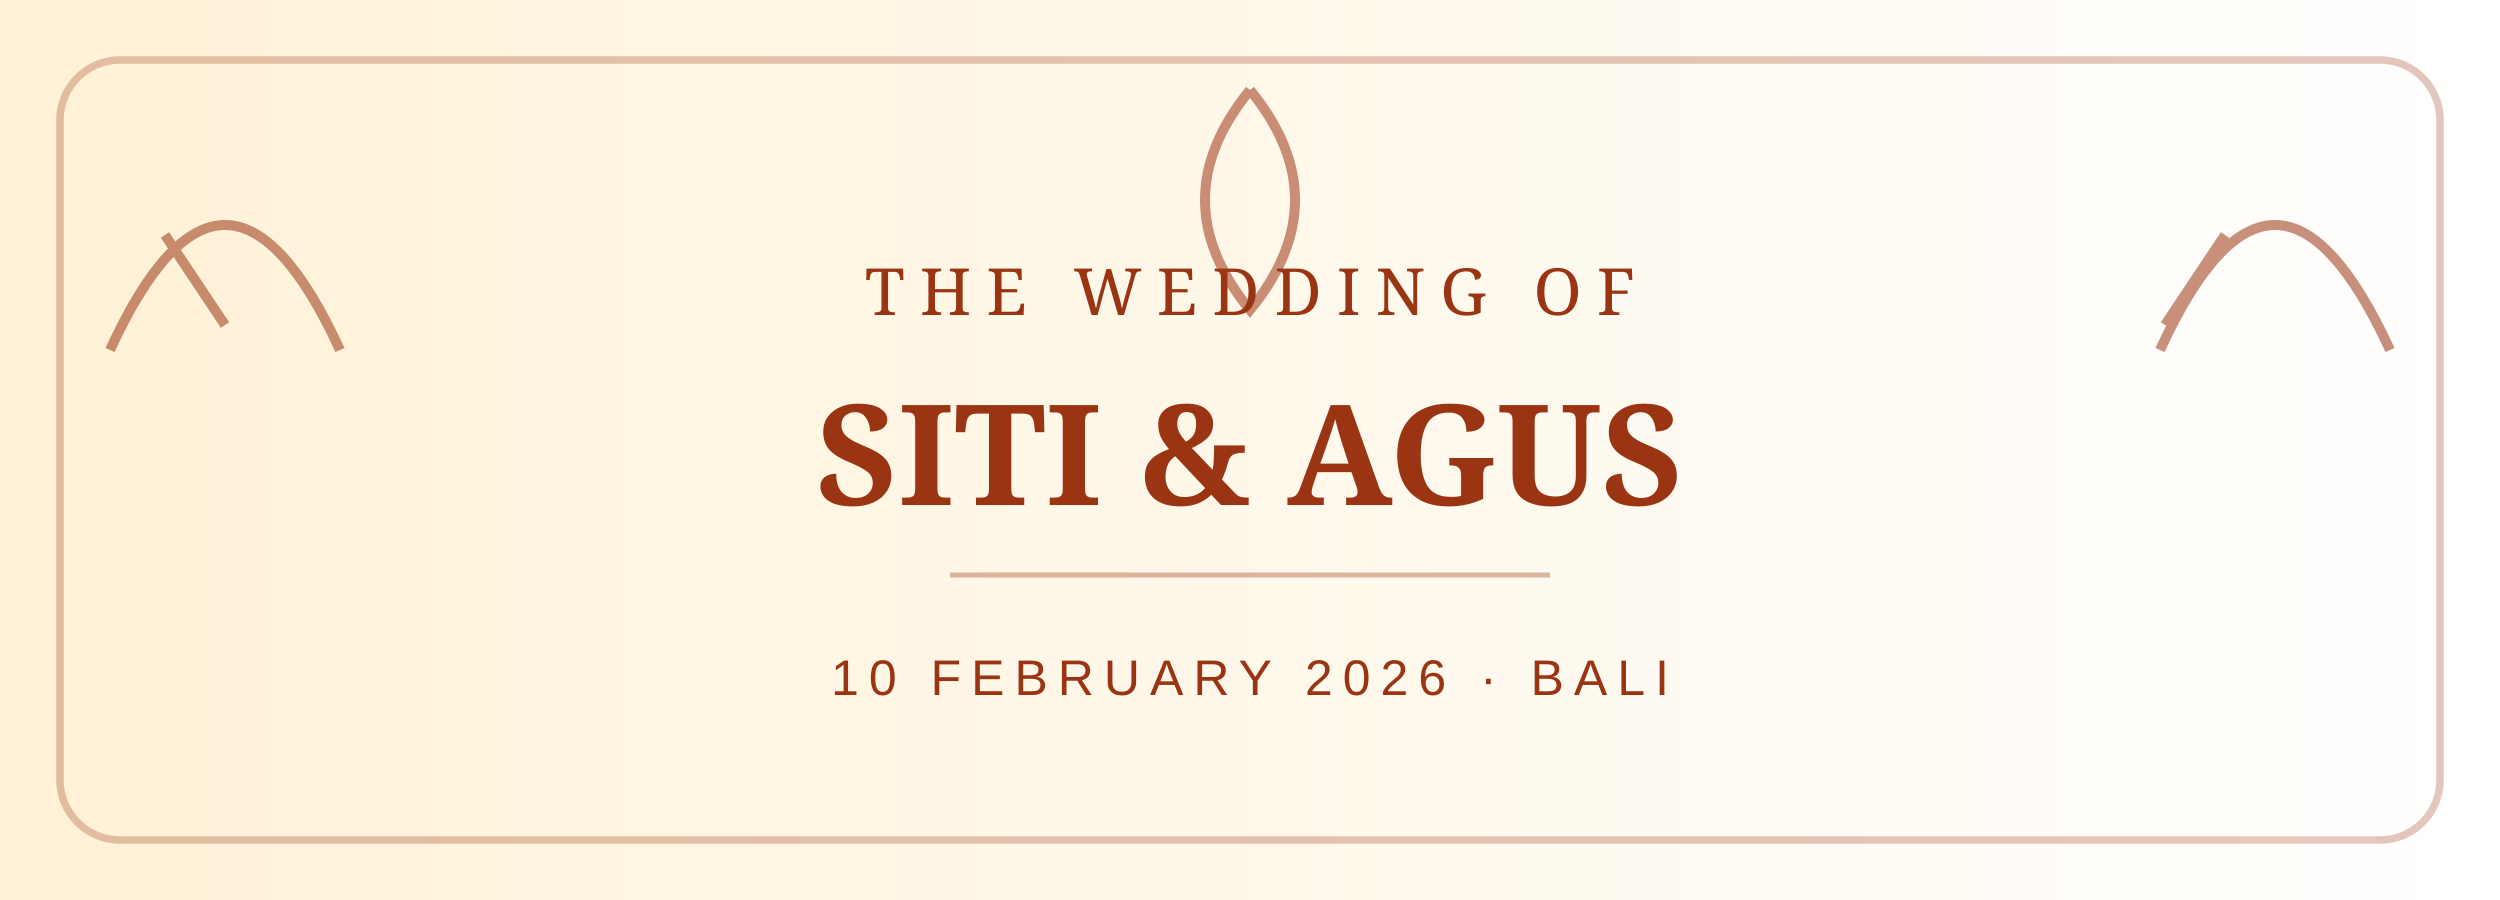
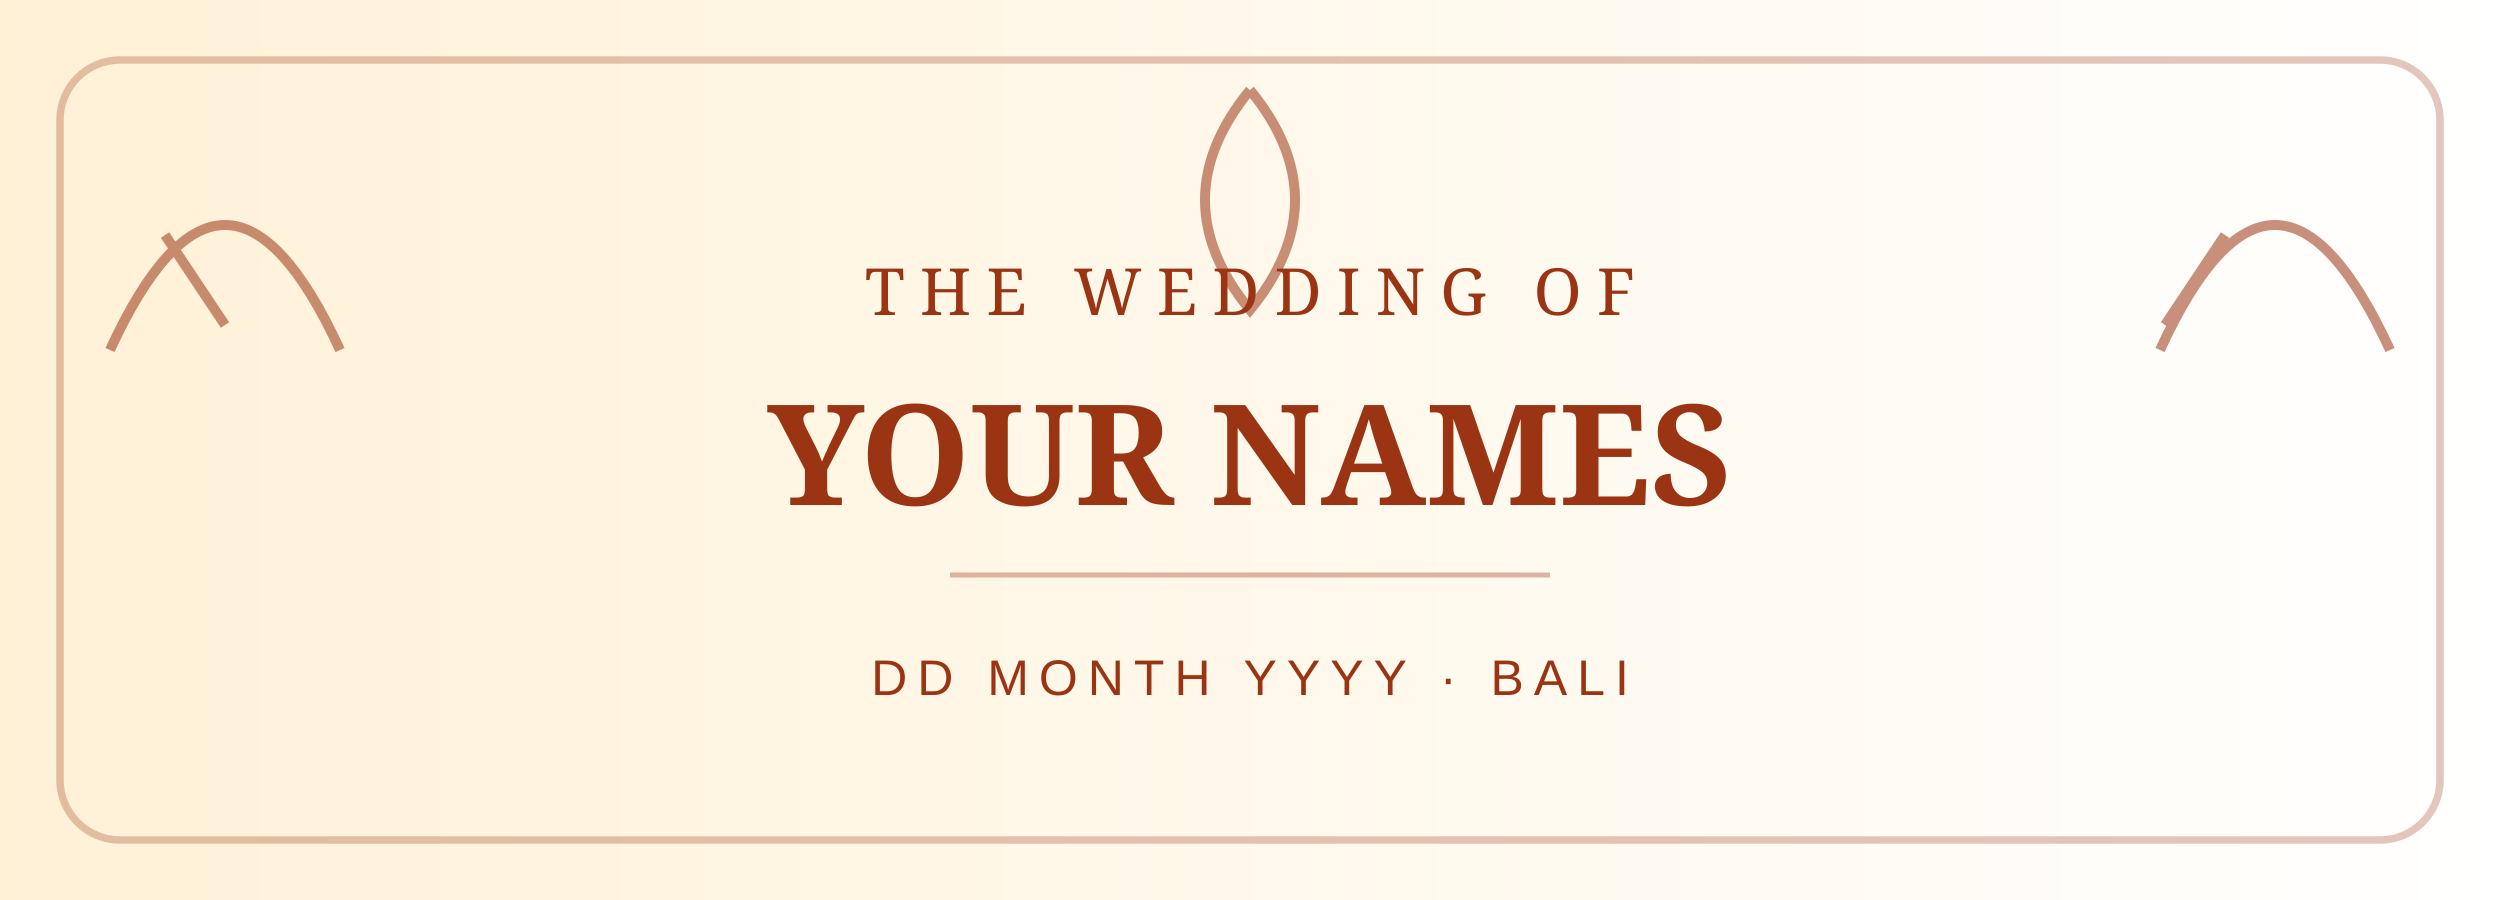
<svg xmlns="http://www.w3.org/2000/svg" viewBox="0 0 500 180" role="img" aria-label="Bali Ayu wedding invitation visual">
  <defs>
    <linearGradient id="g" x1="0" x2="1">
      <stop stop-color="#fff1d6" />
      <stop offset="1" stop-color="#ffffff" />
    </linearGradient>
  </defs>
  <rect width="500" height="180" fill="url(#g)" />
  <g fill="none" stroke="#9a3412" stroke-width="2" opacity=".55">
    <path d="M22 70Q45 20 68 70M432 70Q455 20 478 70" />
    <path d="M45 65l-12-18m400 18l12-18M250 18q-18 22 0 44q18-22 0-44" />
  </g>
  <rect x="12" y="12" width="476" height="156" rx="12" fill="none" stroke="#9a3412" stroke-width="1.5" opacity=".28" />
  <text x="250" y="63" text-anchor="middle" font-family="Georgia,serif" font-size="13" fill="#9a3412" letter-spacing="3">THE WEDDING OF</text>
-   <text x="250" y="101" text-anchor="middle" font-family="Georgia,serif" font-size="28" font-weight="700" fill="#9a3412">SITI &amp; AGUS</text>
+   <text x="250" y="101" text-anchor="middle" font-family="Georgia,serif" font-size="28" font-weight="700" fill="#9a3412">YOUR NAMES</text>
  <line x1="190" y1="115" x2="310" y2="115" stroke="#9a3412" opacity=".35" />
-   <text x="250" y="139" text-anchor="middle" font-family="Arial,sans-serif" font-size="10" fill="#9a3412" letter-spacing="2">10 FEBRUARY 2026 · BALI</text>
+   <text x="250" y="139" text-anchor="middle" font-family="Arial,sans-serif" font-size="10" fill="#9a3412" letter-spacing="2">DD MONTH YYYY · BALI</text>
</svg>
